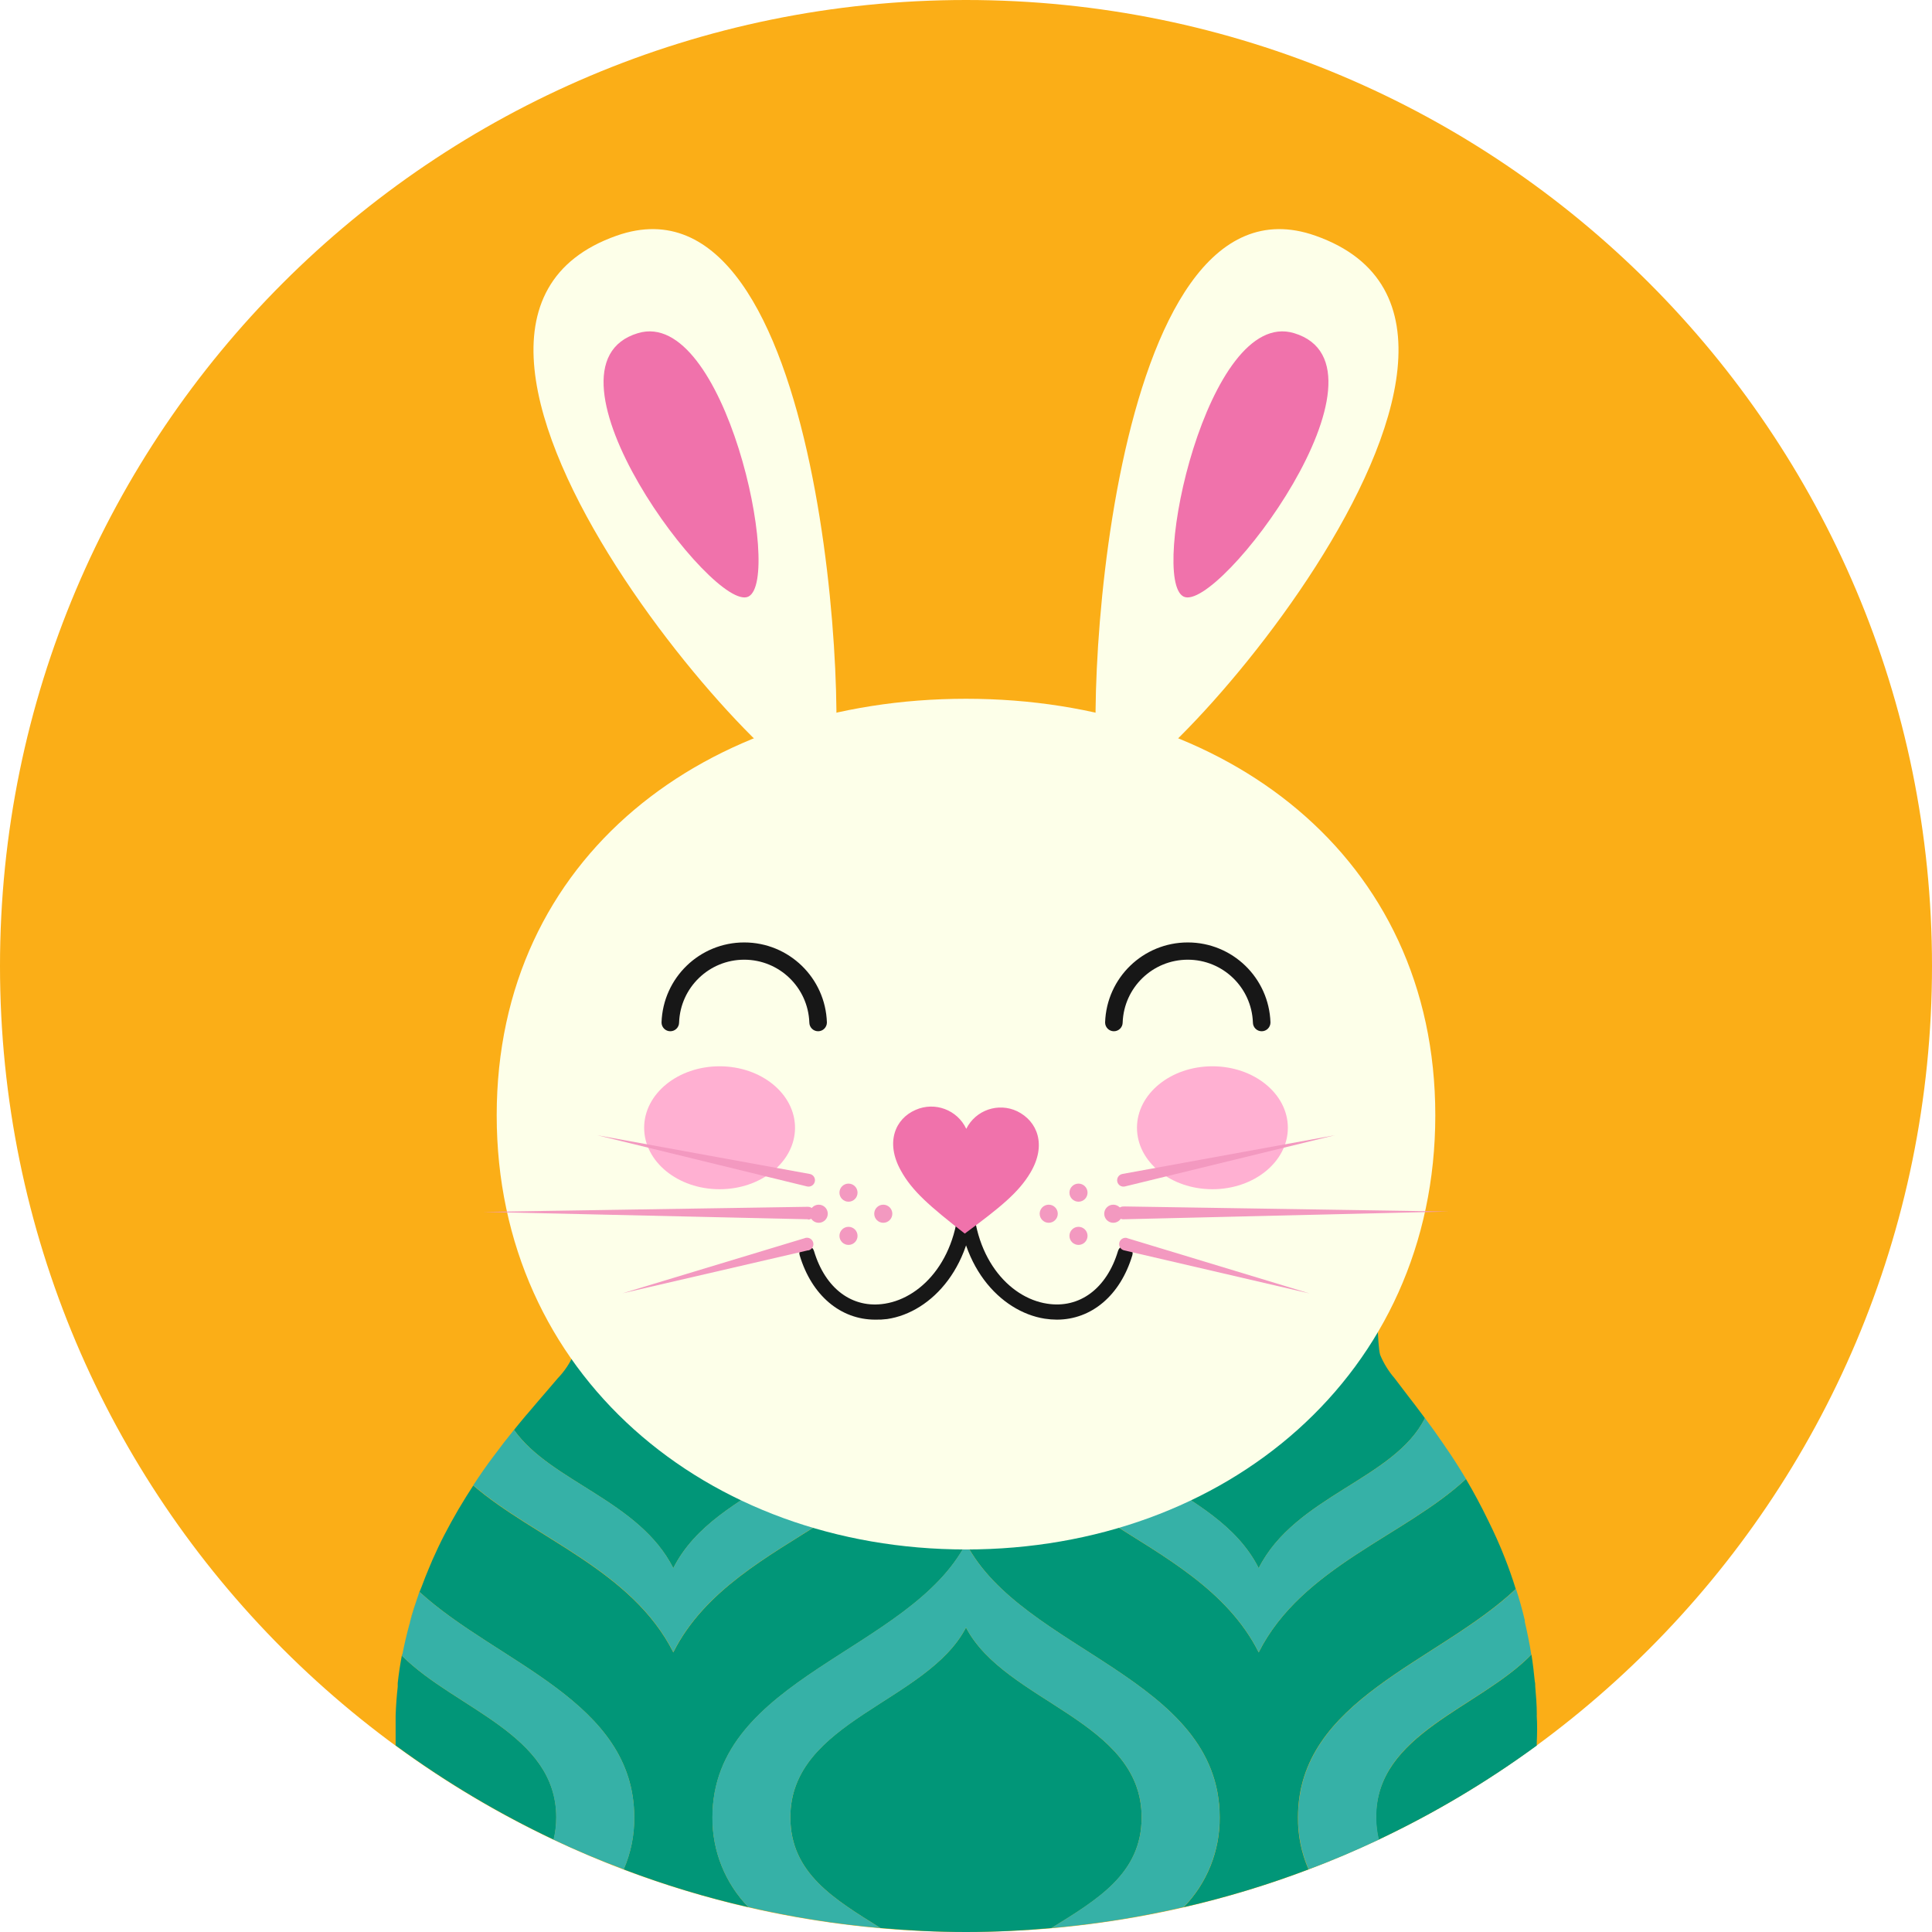
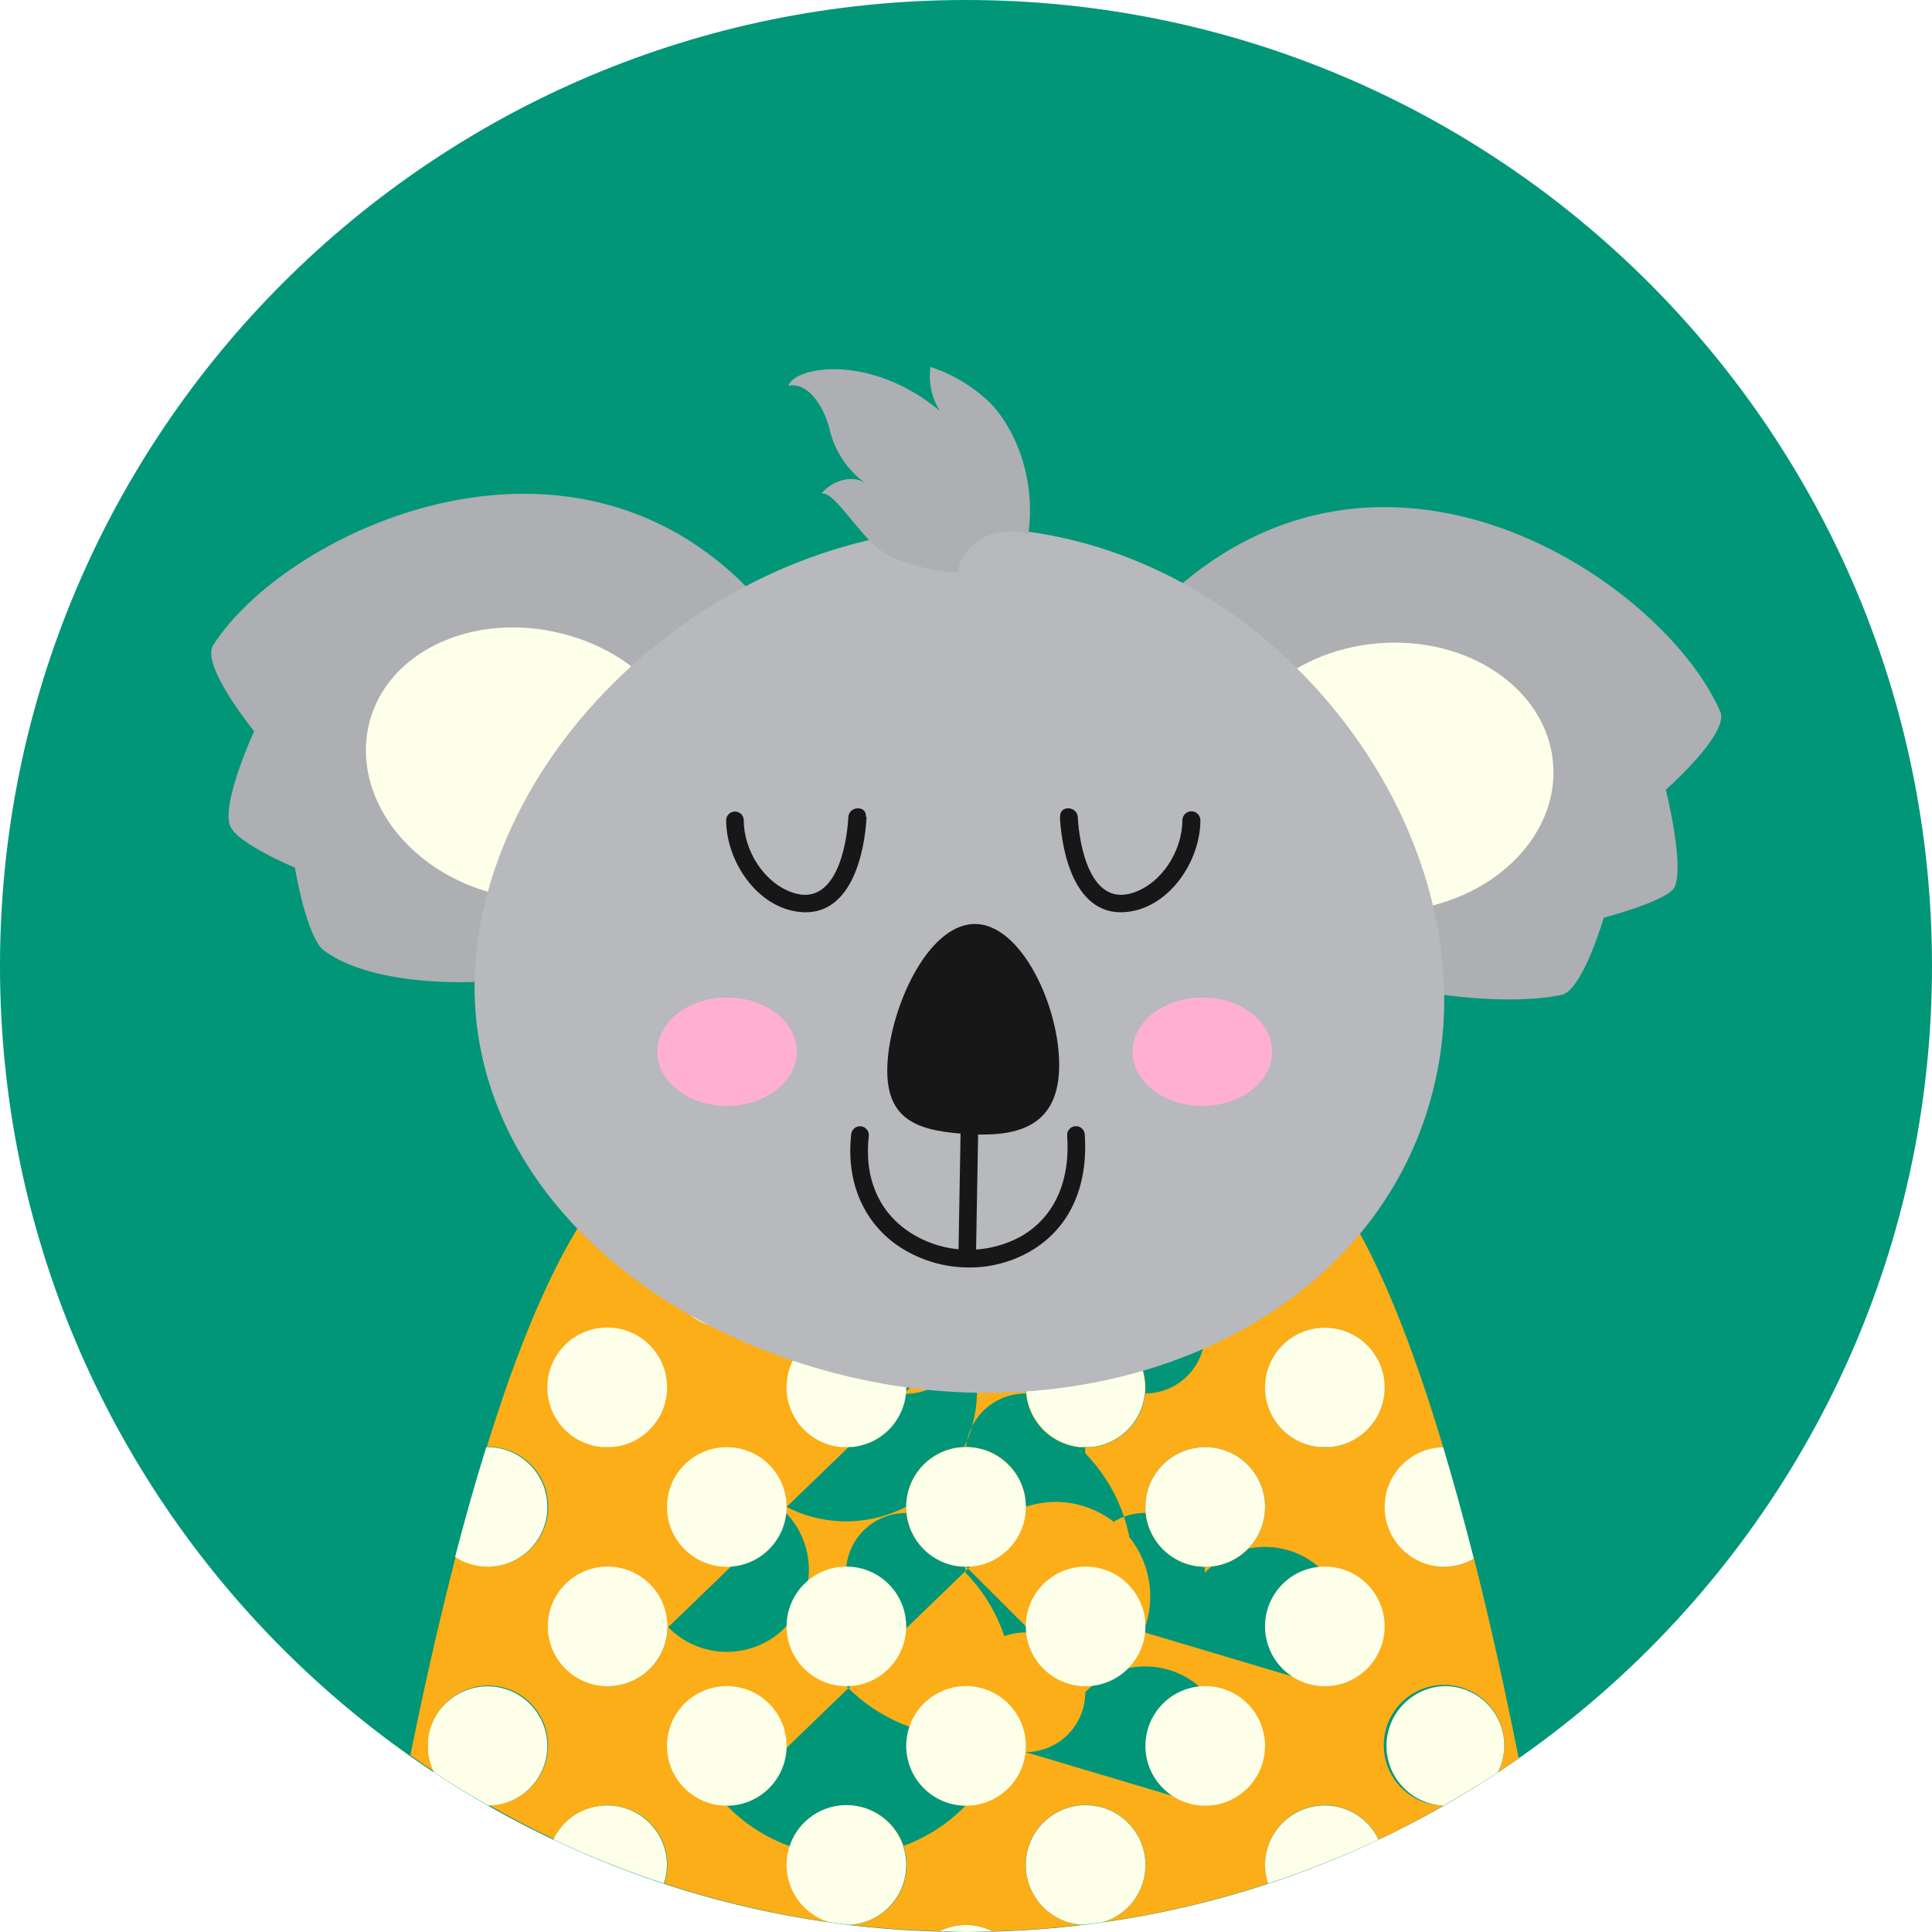
<svg xmlns="http://www.w3.org/2000/svg" width="220" height="220">
  <g>
    <rect fill="none" id="canvas_background" height="222" width="222" y="-1" x="-1" />
  </g>
  <g>
-     <g id="rabbit">
-       <path id="svg_1" fill="#fbae17" d="m220,110a110,110 0 1 1 -110,-110a110,110 0 0 1 110,110" />
-       <path id="svg_2" fill="#019678" d="m164.57,164.73q1.17,1.71 2.36,3.68q-1.19,-1.96 -2.36,-3.68z" />
-       <path id="svg_3" fill="#019678" d="m162.31,161.54l1,1.43l-1,-1.43z" />
-       <path id="svg_4" fill="#019678" d="m47.65,181.62c-0.35,1 -0.68,2 -1,3.1c0.35,-1.06 0.65,-2.09 1,-3.1z" />
-       <path id="svg_5" fill="#019678" d="m58.35,163.06c-0.68,0.83 -1.36,1.71 -2.06,2.65c0.71,-0.94 1.38,-1.82 2.06,-2.65z" />
-       <path id="svg_6" fill="#019678" d="m45.85,188.31q0.33,-1.74 0.78,-3.39q-0.45,1.65 -0.78,3.39z" />
-       <path id="svg_7" fill="#019678" d="m172.6,180.94l0,0c-0.37,-1.2 -0.78,-2.36 -1.22,-3.48c-0.58,-1.5 -1.22,-2.9 -1.89,-4.26c-0.82,-1.69 -1.68,-3.3 -2.56,-4.78l0,0c-6.91,6.45 -18.7,10 -23.6,19.74c-7.12,-14.15 -28.87,-15.26 -28.87,-31.21l8.87,0c0,11.05 15.07,11.82 20,21.62c4.16,-8.25 15.45,-10.12 18.93,-17.08l0.05,0.06l-0.05,-0.06l-0.93,-1.24l-0.18,-0.24l-0.71,-0.92c-0.61,-0.79 -1.16,-1.51 -1.63,-2.14a9.84,9.84 0 0 1 -1.65,-2.67c-1.36,-4.94 4,-54.16 -47.18,-54.16s-43.31,49.22 -44.67,54.16a9.33,9.33 0 0 1 -1.8,2.67c-0.63,0.75 -1.39,1.62 -2.23,2.6l-1.19,1.4l-0.21,0.24c-0.44,0.52 -0.88,1.06 -1.35,1.64c-0.06,0.07 -0.12,0.16 -0.18,0.24a2.23,2.23 0 0 1 0.19,-0.24c4.17,5.9 14.25,8.05 18.13,15.74c4.93,-9.8 20,-10.57 20,-21.62l8.87,0c0,15.95 -21.75,17.06 -28.87,31.21c-4.71,-9.35 -15.8,-13 -22.78,-19l0,0c-0.55,0.84 -1.09,1.71 -1.63,2.62l-0.1,0.17c-0.54,0.92 -1.06,1.87 -1.57,2.85l0,0c-0.47,0.9 -0.91,1.85 -1.34,2.81c-0.12,0.27 -0.24,0.55 -0.35,0.83c-0.31,0.73 -0.6,1.46 -0.88,2.22c-0.08,0.21 -0.17,0.4 -0.25,0.62s-0.07,0.23 -0.11,0.35c0,-0.12 0.09,-0.23 0.13,-0.34c8.92,8.14 24.43,12.41 24.43,25.66a14.47,14.47 0 0 1 -1.2,5.92a107.38,107.38 0 0 0 14.2,4.3a14.5,14.5 0 0 1 -4.09,-10.22c0,-15.94 22.48,-18.89 28.88,-31.21c6.4,12.32 28.88,15.27 28.88,31.21a14.5,14.5 0 0 1 -4.09,10.22a107.38,107.38 0 0 0 14.2,-4.3a14.47,14.47 0 0 1 -1.2,-5.92c-0.01,-13.45 15.95,-17.65 24.8,-26.01z" />
-       <path id="svg_8" fill="#019678" d="m45.81,188.58a2.51,2.51 0 0 1 0,-0.27l-0.06,0.25c-0.19,1 -0.34,2 -0.46,3.09c0,0.14 0,0.28 0,0.42c-0.12,1.07 -0.2,2.16 -0.24,3.28c0,0 0,0.07 0,0.1c0,1 0,2.07 0,3.12l0,0.18a110,110 0 0 0 18,10.73a10.72,10.72 0 0 0 0.3,-2.54c-0.02,-9.49 -11.49,-12.34 -17.54,-18.36z" />
-       <path id="svg_9" fill="#019678" d="m110,185.33c-4.43,8.53 -20,10.57 -20,21.61c0,6.4 5.06,9.35 10.27,12.61c3.21,0.28 6.45,0.45 9.73,0.45s6.52,-0.17 9.73,-0.45c5.27,-3.26 10.27,-6.21 10.27,-12.61c0,-11.04 -15.56,-13.08 -20,-21.61z" />
-       <path id="svg_10" fill="#019678" d="m175,195.28c0,-1.11 -0.09,-2.19 -0.18,-3.25c0,-0.19 0,-0.38 -0.05,-0.56c-0.1,-1 -0.22,-2.06 -0.38,-3.06l0,0c-6,6.14 -17.7,9 -17.7,18.53a10.72,10.72 0 0 0 0.3,2.54a110.44,110.44 0 0 0 18,-10.71l0,-0.24c0.05,-1.08 0.07,-2.15 0,-3.19c0.01,-0.02 0.01,-0.04 0.01,-0.06z" />
-       <path id="svg_11" fill="#36b1a7" d="m105.54,156.94l-8.87,0c0,11.05 -15.07,11.82 -20,21.62c-3.88,-7.7 -14,-9.84 -18.14,-15.74c-0.73,0.9 -1.48,1.86 -2.24,2.89l-0.1,0.13c-0.76,1 -1.54,2.13 -2.3,3.29l0,0c7,6 18.07,9.66 22.78,19c7.12,-14.13 28.87,-15.24 28.87,-31.19z" />
-       <path id="svg_12" fill="#36b1a7" d="m166.93,168.41l0,0q-1.19,-2 -2.36,-3.68l-0.07,-0.11c-0.35,-0.52 -0.71,-1 -1.06,-1.52l-0.09,-0.13c-0.37,-0.52 -0.73,-1 -1.09,-1.49c-3.48,7 -14.77,8.83 -18.93,17.08c-4.93,-9.8 -20,-10.57 -20,-21.62l-8.87,0c0,15.95 21.75,17.06 28.87,31.21c4.9,-9.72 16.67,-13.29 23.6,-19.74z" />
-       <path id="svg_13" fill="#36b1a7" d="m47.76,181.27c-0.39,1.11 -0.75,2.27 -1.08,3.45c0,0.06 0,0.13 -0.05,0.2c-0.32,1.18 -0.61,2.39 -0.84,3.64c6,6 17.54,8.88 17.54,18.38a10.72,10.72 0 0 1 -0.3,2.54c2.6,1.23 5.27,2.36 8,3.38a14.47,14.47 0 0 0 1.2,-5.92c-0.02,-13.26 -15.55,-17.53 -24.47,-25.67z" />
-       <path id="svg_14" fill="#36b1a7" d="m110,175.73c-6.4,12.32 -28.88,15.27 -28.88,31.21a14.5,14.5 0 0 0 4.09,10.22a109.65,109.65 0 0 0 15.06,2.39c-5.21,-3.26 -10.27,-6.21 -10.27,-12.61c0,-11 15.57,-13.08 20,-21.61c4.44,8.53 20,10.57 20,21.61c0,6.4 -5.05,9.35 -10.27,12.61a109.65,109.65 0 0 0 15.06,-2.39a14.5,14.5 0 0 0 4.09,-10.22c0,-15.94 -22.48,-18.89 -28.88,-31.21z" />
-       <path id="svg_15" fill="#36b1a7" d="m174.37,188.41l0,0c-0.2,-1.29 -0.46,-2.54 -0.74,-3.75a0.94,0.94 0 0 1 0,-0.16c-0.29,-1.22 -0.62,-2.41 -1,-3.56l0,0c-8.85,8.36 -24.81,12.56 -24.81,26a14.47,14.47 0 0 0 1.2,5.92c2.71,-1 5.38,-2.15 8,-3.38a10.72,10.72 0 0 1 -0.3,-2.54c-0.05,-9.58 11.65,-12.39 17.65,-18.53z" />
-       <path id="svg_16" fill="#fdffe9" d="m70.21,26.84c23.92,-8.44 26.6,56.86 24.44,62.82s-54.93,-52.08 -24.44,-62.82z" />
-       <path id="svg_17" fill="#f072ab" d="m72.66,37.93c9.85,-2.94 16.5,28 12.57,30s-25.13,-26.25 -12.57,-30z" />
-       <path id="svg_18" fill="#fdffe9" d="m149.79,26.84c-23.92,-8.44 -26.6,56.86 -24.44,62.82s54.93,-52.08 24.44,-62.82z" />
-       <path id="svg_19" fill="#f072ab" d="m147.34,37.93c-9.85,-2.94 -16.5,28 -12.57,30s25.13,-26.25 12.57,-30z" />
-       <path id="svg_20" fill="#fdffe9" d="m163.44,127c0,29.52 -23.93,49.44 -53.44,49.44s-53.44,-19.93 -53.44,-49.44s23.93,-47.43 53.44,-47.43s53.44,17.91 53.44,47.43z" />
-       <path id="svg_21" fill="#171717" d="m120.34,150.27a9.38,9.38 0 0 1 -1.38,-0.11c-5.06,-0.8 -10.09,-6.12 -9.88,-14.75a0.9,0.9 0 0 1 0.87,-0.83a0.85,0.85 0 0 1 0.83,0.87c-0.18,7.65 4.11,12.34 8.45,13c3.7,0.59 6.8,-1.73 8.08,-6a0.85,0.85 0 1 1 1.63,0.49c-1.37,4.58 -4.66,7.33 -8.6,7.33z" />
-       <path id="svg_22" fill="#171717" d="m99.66,150.27c-3.94,0 -7.23,-2.75 -8.6,-7.33a0.85,0.85 0 1 1 1.63,-0.49c1.29,4.3 4.37,6.6 8.08,6c4.33,-0.69 8.63,-5.38 8.45,-13a0.85,0.85 0 0 1 1.7,0c0.21,8.63 -4.82,14 -9.89,14.75a9.14,9.14 0 0 1 -1.37,0.07z" />
-       <ellipse id="svg_23" fill="#ffb0d2" ry="7" rx="8.59" cy="128.42" cx="138.06" />
-       <ellipse id="svg_24" fill="#ffb0d2" ry="7" rx="8.59" cy="128.42" cx="81.94" />
-       <path id="svg_25" fill="#171717" d="m143.67,117.43a1,1 0 0 1 -1,-1a7.42,7.42 0 0 0 -14.83,0a1,1 0 0 1 -2,0a9.42,9.42 0 0 1 18.83,0a1,1 0 0 1 -1,1z" />
-       <path id="svg_26" fill="#171717" d="m93.16,117.43a1,1 0 0 1 -1,-1a7.42,7.42 0 0 0 -14.83,0a1,1 0 0 1 -2,0a9.42,9.42 0 0 1 18.83,0a1,1 0 0 1 -1,1z" />
-       <path id="svg_27" fill="#f399c0" d="m122.81,136.84a1,1 0 0 0 0,-2.06a1,1 0 0 0 0,2.06z" />
-       <path id="svg_28" fill="#f399c0" d="m126.77,139.24a1,1 0 0 0 0,-2.06a1,1 0 0 0 0,2.06z" />
-       <path id="svg_29" fill="#f399c0" d="m119.42,139.24a1,1 0 0 0 0,-2.06a1,1 0 0 0 0,2.06z" />
-       <path id="svg_30" fill="#f399c0" d="m122.81,141.76a1,1 0 0 0 0,-2.06a1,1 0 0 0 0,2.06z" />
-       <path id="svg_31" fill="#f399c0" d="m96.62,136.84a1,1 0 0 0 0,-2.06a1,1 0 0 0 0,2.06z" />
-       <path id="svg_32" fill="#f399c0" d="m100.58,139.24a1,1 0 0 0 0,-2.06a1,1 0 0 0 0,2.06z" />
-       <path id="svg_33" fill="#f399c0" d="m93.23,139.24a1,1 0 0 0 0,-2.06a1,1 0 0 0 0,2.06z" />
-       <path id="svg_34" fill="#f399c0" d="m96.62,141.76a1,1 0 0 0 0,-2.06a1,1 0 0 0 0,2.06z" />
-       <path id="svg_35" fill="#f399c0" d="m127.81,133.68l24.2,-4.41l-23.9,5.83a0.72,0.72 0 0 1 -0.88,-0.53a0.73,0.73 0 0 1 0.54,-0.88l0.04,-0.01z" />
-       <path id="svg_36" fill="#f399c0" d="m128.39,141l20.74,6.29l-21.13,-4.91a0.72,0.72 0 0 1 -0.54,-0.87a0.72,0.72 0 0 1 0.87,-0.54l0.06,0.03z" />
-       <path id="svg_37" fill="#f399c0" d="m128,137.38l37,0.58l-37,0.88a0.73,0.73 0 1 1 0,-1.45l0,-0.01z" />
-       <path id="svg_38" fill="#f399c0" d="m91.89,135.1l-23.89,-5.83l24.2,4.41a0.72,0.72 0 0 1 0.59,0.84a0.73,0.73 0 0 1 -0.85,0.59l-0.05,-0.01z" />
-       <path id="svg_39" fill="#f399c0" d="m92,142.38l-21.12,4.89l20.73,-6.27a0.73,0.73 0 1 1 0.42,1.39l-0.03,-0.01z" />
-       <path id="svg_40" fill="#f399c0" d="m92,138.84l-37,-0.84l37,-0.58a0.73,0.73 0 0 1 0.74,0.72a0.73,0.73 0 0 1 -0.71,0.74l-0.03,-0.04z" />
-       <path id="svg_41" fill-rule="evenodd" fill="#f072ab" d="m109.86,140.47c4.07,-3 6.14,-4.69 7.47,-6.93c1.88,-3.16 0.81,-5.87 -1.5,-7a4.38,4.38 0 0 0 -5.8,2a4.41,4.41 0 0 0 -5.76,-2.16c-2.33,1 -3.48,3.7 -1.69,6.91c1.27,2.32 3.29,4.07 7.28,7.18z" />
+     <g id="koala">
+       <circle id="svg_1" fill="#019678" r="110" cy="110" cx="110" />
+       <path id="svg_2" fill="#fbae17" d="m164.48,178.41a6.81,6.81 0 0 1 -0.14,-13.61c-3.3,-11 -7.12,-21 -11.41,-27.55a6.71,6.71 0 0 1 -2.07,0.35a6.8,6.8 0 0 1 -6.81,-6.81a6.55,6.55 0 0 1 0.27,-1.78c-7.37,-3.88 -18.93,-5.82 -30.85,-6a6.83,6.83 0 0 1 -3.47,1a6.72,6.72 0 0 1 -3.3,-0.88c-3.46,0.15 -6.9,0.43 -10.21,0.87a6.88,6.88 0 1 1 -2,0.29c-7.3,1.11 -13.86,3 -18.62,5.45a7.32,7.32 0 0 1 0.1,1a6.8,6.8 0 0 1 -6.81,6.81a6.93,6.93 0 0 1 -1.72,-0.24c-4.6,6.52 -8.63,16.47 -12,27.44l0.15,0a6.81,6.81 0 1 1 -3.7,12.51c-2,7.78 -3.75,15.58 -5.16,22.61c0.91,0.64 1.83,1.28 2.76,1.9a6.69,6.69 0 0 1 -0.67,-2.32c0,-0.23 0,-0.46 0,-0.69s0,-0.47 0,-0.7a6.81,6.81 0 1 1 6.86,7.5c2.42,1.38 4.88,2.68 7.41,3.87a6.79,6.79 0 0 1 12.91,2.97a6.54,6.54 0 0 1 -0.36,2.08a109.78,109.78 0 0 0 18.81,4.4a6.8,6.8 0 1 1 2.31,0.29q5.07,0.61 10.27,0.75a6.61,6.61 0 0 1 6,0q5.21,-0.14 10.27,-0.75a6.82,6.82 0 1 1 2.31,-0.29a109.78,109.78 0 0 0 18.81,-4.4a6.54,6.54 0 0 1 -0.36,-2.08a6.79,6.79 0 0 1 12.94,-2.93c2.53,-1.19 5,-2.49 7.41,-3.87a6.87,6.87 0 1 1 6.16,-3.77c0.8,-0.53 1.58,-1.08 2.37,-1.62c-1.43,-7.14 -3.13,-15 -5.09,-22.72a6.73,6.73 0 0 1 -3.37,0.92zm-13.62,-27.22a6.81,6.81 0 0 1 0.7,13.58c-0.23,0 -0.46,0 -0.7,0s-0.47,0 -0.7,0a6.81,6.81 0 0 1 0.7,-13.58zm-13.62,-13.6a6.81,6.81 0 1 1 -6.81,6.81a6.8,6.8 0 0 1 6.81,-6.81zm0,27.2a6.81,6.81 0 1 1 -6.81,6.81a6.81,6.81 0 0 1 6.81,-6.81zm-12.92,0c-0.23,0 -0.47,0 -0.7,0s-0.47,0 -0.7,0a6.81,6.81 0 1 1 1.4,0zm-0.7,-40.78a6.81,6.81 0 1 1 -6.81,6.8a6.81,6.81 0 0 1 6.81,-6.81l0,0.01zm-20.39,19.7a6.82,6.82 0 1 1 0,1.39a6.06,6.06 0 0 1 0,-1.39zm33.97,8.2a6.81,6.81 0 0 1 -13.58,0.69a6.06,6.06 0 0 1 0,-1.39a6.81,6.81 0 0 1 13.58,0.7zm-20.43,-20.41a6.81,6.81 0 0 1 0.7,13.58c-0.23,0 -0.46,0 -0.7,0s-0.47,0 -0.69,0a6.81,6.81 0 0 1 0.69,-13.58zm-13.62,-13.6a6.81,6.81 0 1 1 -27.15,26.5a6.8,6.8 0 0 1 6.76,-6.81l20.39,-19.69zm6.81,34a6.81,6.81 0 1 1 -6.81,-6.81a6.81,6.81 0 0 1 -13.58,26.51l20.39,-19.7zm-20.43,-20.41a6.81,6.81 0 0 1 0.7,13.58c-0.23,0 -0.46,0 -0.7,0s-0.47,0 -0.69,0a6.81,6.81 0 0 1 0.69,-13.58zm0,40.82a6.81,6.81 0 1 1 -13.53,12.89a6.81,6.81 0 0 1 -6.86,6.8l20.39,-19.69zm13.62,13.6a6.81,6.81 0 1 1 6.81,-6.81a6.81,6.81 0 0 1 -27.2,26.51l20.39,-19.7zm13.62,-13.61a6.81,6.81 0 1 1 6.81,-6.81a6.81,6.81 0 0 1 -27.2,26.51l20.39,-19.7zm0,27.22a6.8,6.8 0 0 1 -6.77,-6.12a6.06,6.06 0 0 1 0,-1.39a6.81,6.81 0 1 1 6.77,7.51zm-6.77,-21.13a6.81,6.81 0 1 1 6.81,-6.81a6.81,6.81 0 0 1 6.81,20.42l-13.62,-13.61zm6.77,21.12a6.81,6.81 0 1 1 6.81,-6.81a6.81,6.81 0 0 1 13.66,12.91l-20.47,-6.1zm13.62,-13.61a6.81,6.81 0 1 1 6.81,-6.81a6.81,6.81 0 0 1 13.66,12.91l-20.47,-6.1z" />
+       <path id="svg_3" fill="#fdffe9" d="m150.86,137.6a6.71,6.71 0 0 0 2.07,-0.35a27.44,27.44 0 0 0 -4.08,-5.11a20.42,20.42 0 0 0 -4.53,-3.13a6.55,6.55 0 0 0 -0.27,1.78a6.8,6.8 0 0 0 6.81,6.81z" />
+       <path id="svg_4" fill="#fdffe9" d="m123.62,151.19a6.81,6.81 0 0 0 -0.7,13.58c0.23,0 0.46,0 0.7,0s0.47,0 0.7,0a6.81,6.81 0 0 0 -0.7,-13.58z" />
+       <path id="svg_5" fill="#fdffe9" d="m150.86,178.39a6.81,6.81 0 1 0 6.81,6.81a6.81,6.81 0 0 0 -6.81,-6.81z" />
+       <path id="svg_6" fill="#fdffe9" d="m130.43,212.4a6.81,6.81 0 1 0 -7.14,6.77c0.77,-0.09 1.54,-0.18 2.31,-0.29a6.79,6.79 0 0 0 4.83,-6.48z" />
+       <path id="svg_7" fill="#fdffe9" d="m89.57,130.79a6.81,6.81 0 1 0 6.92,-6.79l-2,0.29a6.79,6.79 0 0 0 -4.92,6.5z" />
+       <path id="svg_8" fill="#fdffe9" d="m68.45,164.77c0.22,0 0.46,0 0.69,0s0.47,0 0.7,0a6.82,6.82 0 1 0 -1.39,0z" />
+       <path id="svg_9" fill="#fdffe9" d="m96.38,178.39a6.81,6.81 0 1 0 6.81,6.81a6.81,6.81 0 0 0 -6.81,-6.81z" />
+       <path id="svg_10" fill="#fdffe9" d="m69.14,205.59a6.77,6.77 0 0 0 -6.12,3.88a109.68,109.68 0 0 0 12.57,5a6.54,6.54 0 0 0 0.36,-2.08a6.81,6.81 0 0 0 -6.81,-6.8z" />
+       <path id="svg_11" fill="#fdffe9" d="m123.62,137.6a6.81,6.81 0 1 0 -6.81,-6.81a6.8,6.8 0 0 0 6.81,6.81z" />
+       <path id="svg_12" fill="#fdffe9" d="m150.16,164.77c0.23,0 0.46,0 0.7,0s0.47,0 0.7,0a6.81,6.81 0 1 0 -1.4,0z" />
+       <path id="svg_13" fill="#fdffe9" d="m123.62,178.39a6.81,6.81 0 1 0 6.81,6.81a6.81,6.81 0 0 0 -6.81,-6.81z" />
+       <path id="svg_14" fill="#fdffe9" d="m150.86,205.59a6.81,6.81 0 0 0 -6.81,6.81a6.54,6.54 0 0 0 0.36,2.08a109.68,109.68 0 0 0 12.57,-5a6.77,6.77 0 0 0 -6.12,-3.89z" />
+       <path id="svg_15" fill="#fdffe9" d="m76,130.79a7.32,7.32 0 0 0 -0.1,-1a22.93,22.93 0 0 0 -3.76,2.4a25.47,25.47 0 0 0 -4.67,5.22a6.93,6.93 0 0 0 1.72,0.24a6.8,6.8 0 0 0 6.81,-6.86z" />
+       <path id="svg_16" fill="#fdffe9" d="m95.69,164.77c0.22,0 0.46,0 0.69,0s0.47,0 0.7,0a6.82,6.82 0 1 0 -1.39,0z" />
+       <path id="svg_17" fill="#fdffe9" d="m69.14,178.39a6.81,6.81 0 1 0 6.86,6.81a6.81,6.81 0 0 0 -6.86,-6.81z" />
+       <path id="svg_18" fill="#fdffe9" d="m103.19,212.4a6.81,6.81 0 1 0 -8.79,6.48c0.77,0.11 1.54,0.2 2.31,0.29a6.79,6.79 0 0 0 6.48,-6.77z" />
+       <path id="svg_19" fill="#fdffe9" d="m157.67,171.6a6.81,6.81 0 0 0 6.81,6.81a6.73,6.73 0 0 0 3.35,-0.92c-1.09,-4.29 -2.25,-8.56 -3.49,-12.69a6.8,6.8 0 0 0 -6.67,6.8z" />
+       <path id="svg_20" fill="#fdffe9" d="m113.47,123q-3.39,0 -6.77,0.1a6.72,6.72 0 0 0 3.3,0.88a6.83,6.83 0 0 0 3.47,-0.98z" />
+       <path id="svg_21" fill="#fdffe9" d="m137.24,151.21a6.81,6.81 0 1 0 -6.81,-6.81a6.81,6.81 0 0 0 6.81,6.81z" />
+       <path id="svg_22" fill="#fdffe9" d="m110,164.79a6.8,6.8 0 0 0 -6.77,6.11a6.06,6.06 0 0 0 0,1.39a6.81,6.81 0 1 0 6.77,-7.5z" />
+       <path id="svg_23" fill="#fdffe9" d="m137.24,192a6.81,6.81 0 1 0 6.81,6.81a6.81,6.81 0 0 0 -6.81,-6.81z" />
+       <path id="svg_24" fill="#fdffe9" d="m107,219.92c1,0 2,0.08 3,0.08s2,-0.05 3,-0.08a6.61,6.61 0 0 0 -6,0z" />
+       <path id="svg_25" fill="#fdffe9" d="m82.76,151.21a6.81,6.81 0 1 0 -6.76,-6.81a6.81,6.81 0 0 0 6.76,6.81z" />
+       <path id="svg_26" fill="#fdffe9" d="m62.33,171.6a6.81,6.81 0 0 0 -6.81,-6.81l-0.15,0c-1.27,4.07 -2.45,8.28 -3.55,12.5a6.79,6.79 0 0 0 10.51,-5.7l0,0.01z" />
+       <path id="svg_27" fill="#fdffe9" d="m82.76,192a6.81,6.81 0 1 0 6.81,6.81a6.81,6.81 0 0 0 -6.81,-6.81z" />
+       <path id="svg_28" fill="#fdffe9" d="m164.48,192a6.81,6.81 0 0 0 -0.09,13.61c2.09,-1.2 4.15,-2.45 6.16,-3.77a6.76,6.76 0 0 0 -6.07,-9.84z" />
+       <path id="svg_29" fill="#fdffe9" d="m110,151.21a6.81,6.81 0 1 0 -6.77,-7.51a6.06,6.06 0 0 0 0,1.39a6.8,6.8 0 0 0 6.77,6.12z" />
+       <path id="svg_30" fill="#fdffe9" d="m137.24,178.41a6.81,6.81 0 1 0 -6.81,-6.81a6.81,6.81 0 0 0 6.81,6.81z" />
+       <path id="svg_31" fill="#fdffe9" d="m110,192a6.8,6.8 0 0 0 -6.77,6.11a6.06,6.06 0 0 0 0,1.39a6.81,6.81 0 1 0 6.77,-7.5z" />
+       <path id="svg_32" fill="#fdffe9" d="m82.76,164.79a6.81,6.81 0 1 0 6.81,6.81a6.81,6.81 0 0 0 -6.81,-6.81z" />
+       <path id="svg_33" fill="#fdffe9" d="m62.33,198.8a6.81,6.81 0 0 0 -13.58,-0.7c0,0.23 0,0.46 0,0.7s0,0.46 0,0.69a6.69,6.69 0 0 0 0.67,2.32c2,1.33 4.09,2.59 6.19,3.79a6.8,6.8 0 0 0 6.72,-6.8z" />
+       <path id="svg_34" fill="#e97069" d="m64.46,41.46c0.35,0.66 0.67,1.34 1,2c-0.33,-0.66 -0.65,-1.34 -1,-2z" />
+       <path id="svg_35" fill="#adafb3" d="m129.51,71.45c25.39,-28.7 59.7,-5.8 66.38,9.58c1.08,2.48 -6.2,8.9 -6.2,8.9s2.15,8.55 1,11.08c-0.74,1.57 -8.07,3.49 -8.07,3.49s-2.4,8.28 -4.81,8.79c-13.12,2.75 -49.29,-5.48 -48.08,-23.72s-25.62,10.59 -0.22,-18.12z" />
+       <path id="svg_36" fill="#fdffe9" d="m139.49,90.11c0.74,8.41 9.7,14.5 20,13.61s18.09,-8.44 17.36,-16.85s-9.69,-14.5 -20,-13.61s-18.09,8.44 -17.36,16.85z" />
+       <path id="svg_37" fill="#adafb3" d="m91.28,74.83c-20.38,-32.46 -58,-15.45 -67,-1.37c-1.48,2.29 4.66,9.8 4.66,9.8s-3.76,8.19 -2.74,10.77c0.8,2.05 7.38,4.76 7.38,4.76s1.32,8 3.32,9.45c10.73,8 49.52,2.62 51.31,-15.56s23.46,14.61 3.07,-17.85z" />
+       <path id="svg_38" fill="#fdffe9" d="m78.39,91.61c-2.09,8.18 -11.92,12.73 -22,10.17s-16.39,-11.28 -14.34,-19.46s11.91,-12.73 22,-10.16s16.43,11.27 14.34,19.45z" />
+       <path id="svg_39" fill="#b7b9bd" d="m55.05,103.54c-6.07,26.65 16,48.24 44.3,53.8s58,-7.51 64.07,-34.16s-15.31,-56.68 -43.59,-62.18s-58.72,15.88 -64.78,42.54z" />
+       <path id="svg_40" fill-rule="evenodd" fill="#adafb3" d="m117.09,60.88c-3.89,-1.39 -7.82,1.32 -8,4.32c-0.88,0 -7.17,-0.53 -9.94,-3.49s-4.35,-5.66 -5.59,-5.51c1,-1.34 3.4,-2.23 4.93,-1.22a10.49,10.49 0 0 1 -4,-6c-0.43,-2 -2.17,-5.54 -4.72,-5.06c0.75,-2.2 9.34,-3.71 17.25,2.86a7.43,7.43 0 0 1 -1.07,-5a17.74,17.74 0 0 1 6.7,4c3,3.01 5.35,8.82 4.44,15.1z" />
+       <path id="svg_41" fill="#171717" d="m120.69,93c0.23,4.39 1.86,11.51 7.69,10.84c4.82,-0.55 8.29,-5.79 8.31,-10.4a1,1 0 0 0 -2.05,-0.06c0,3.43 -2.28,7.18 -5.62,8.28c-4.84,1.6 -6.11,-5.32 -6.29,-8.6c-0.07,-1.31 -2.11,-1.38 -2,-0.06l-0.04,0z" />
+       <path id="svg_42" fill="#171717" d="m98.68,93c-0.23,4.39 -1.86,11.51 -7.69,10.84c-4.82,-0.55 -8.28,-5.79 -8.3,-10.4a1,1 0 0 1 2,-0.06c0,3.43 2.28,7.18 5.62,8.28c4.84,1.6 6.12,-5.32 6.29,-8.6c0.07,-1.31 2.11,-1.38 2,-0.06l0.08,0z" />
+       <ellipse id="svg_43" fill="#ffb0d2" ry="6.17" rx="7.94" cy="119.76" cx="136.91" />
+       <ellipse id="svg_44" fill="#ffb0d2" ry="6.17" rx="7.94" cy="119.76" cx="82.79" />
+       <path id="svg_45" fill="#171717" d="m110.36,144.33a14.45,14.45 0 0 1 -7.79,-2.26c-4.2,-2.72 -6.26,-7.43 -5.64,-12.93a1,1 0 0 1 2,0.23c-0.54,4.78 1.15,8.69 4.74,11a12.33,12.33 0 0 0 12.71,0.35c3.69,-2.17 5.51,-6.23 5.14,-11.41a1,1 0 0 1 0.93,-1.07a1,1 0 0 1 1.07,0.92c0.42,6 -1.75,10.7 -6.12,13.28a13.81,13.81 0 0 1 -7.04,1.89z" />
+       <path id="svg_46" fill="#171717" d="m101.08,120.75c-0.5,6.6 3.1,7.94 8.5,8.35s10.55,-0.27 11,-6.87s-3.85,-16.61 -9.24,-17s-9.76,8.93 -10.26,15.52z" />
+       <path id="svg_47" fill="#171717" d="m110.15,143.26l0,0a1,1 0 0 1 -1,-1l0.25,-14.26a1,1 0 0 1 2,0l-0.25,14.25a1,1 0 0 1 -1,1.01z" />
    </g>
  </g>
</svg>
